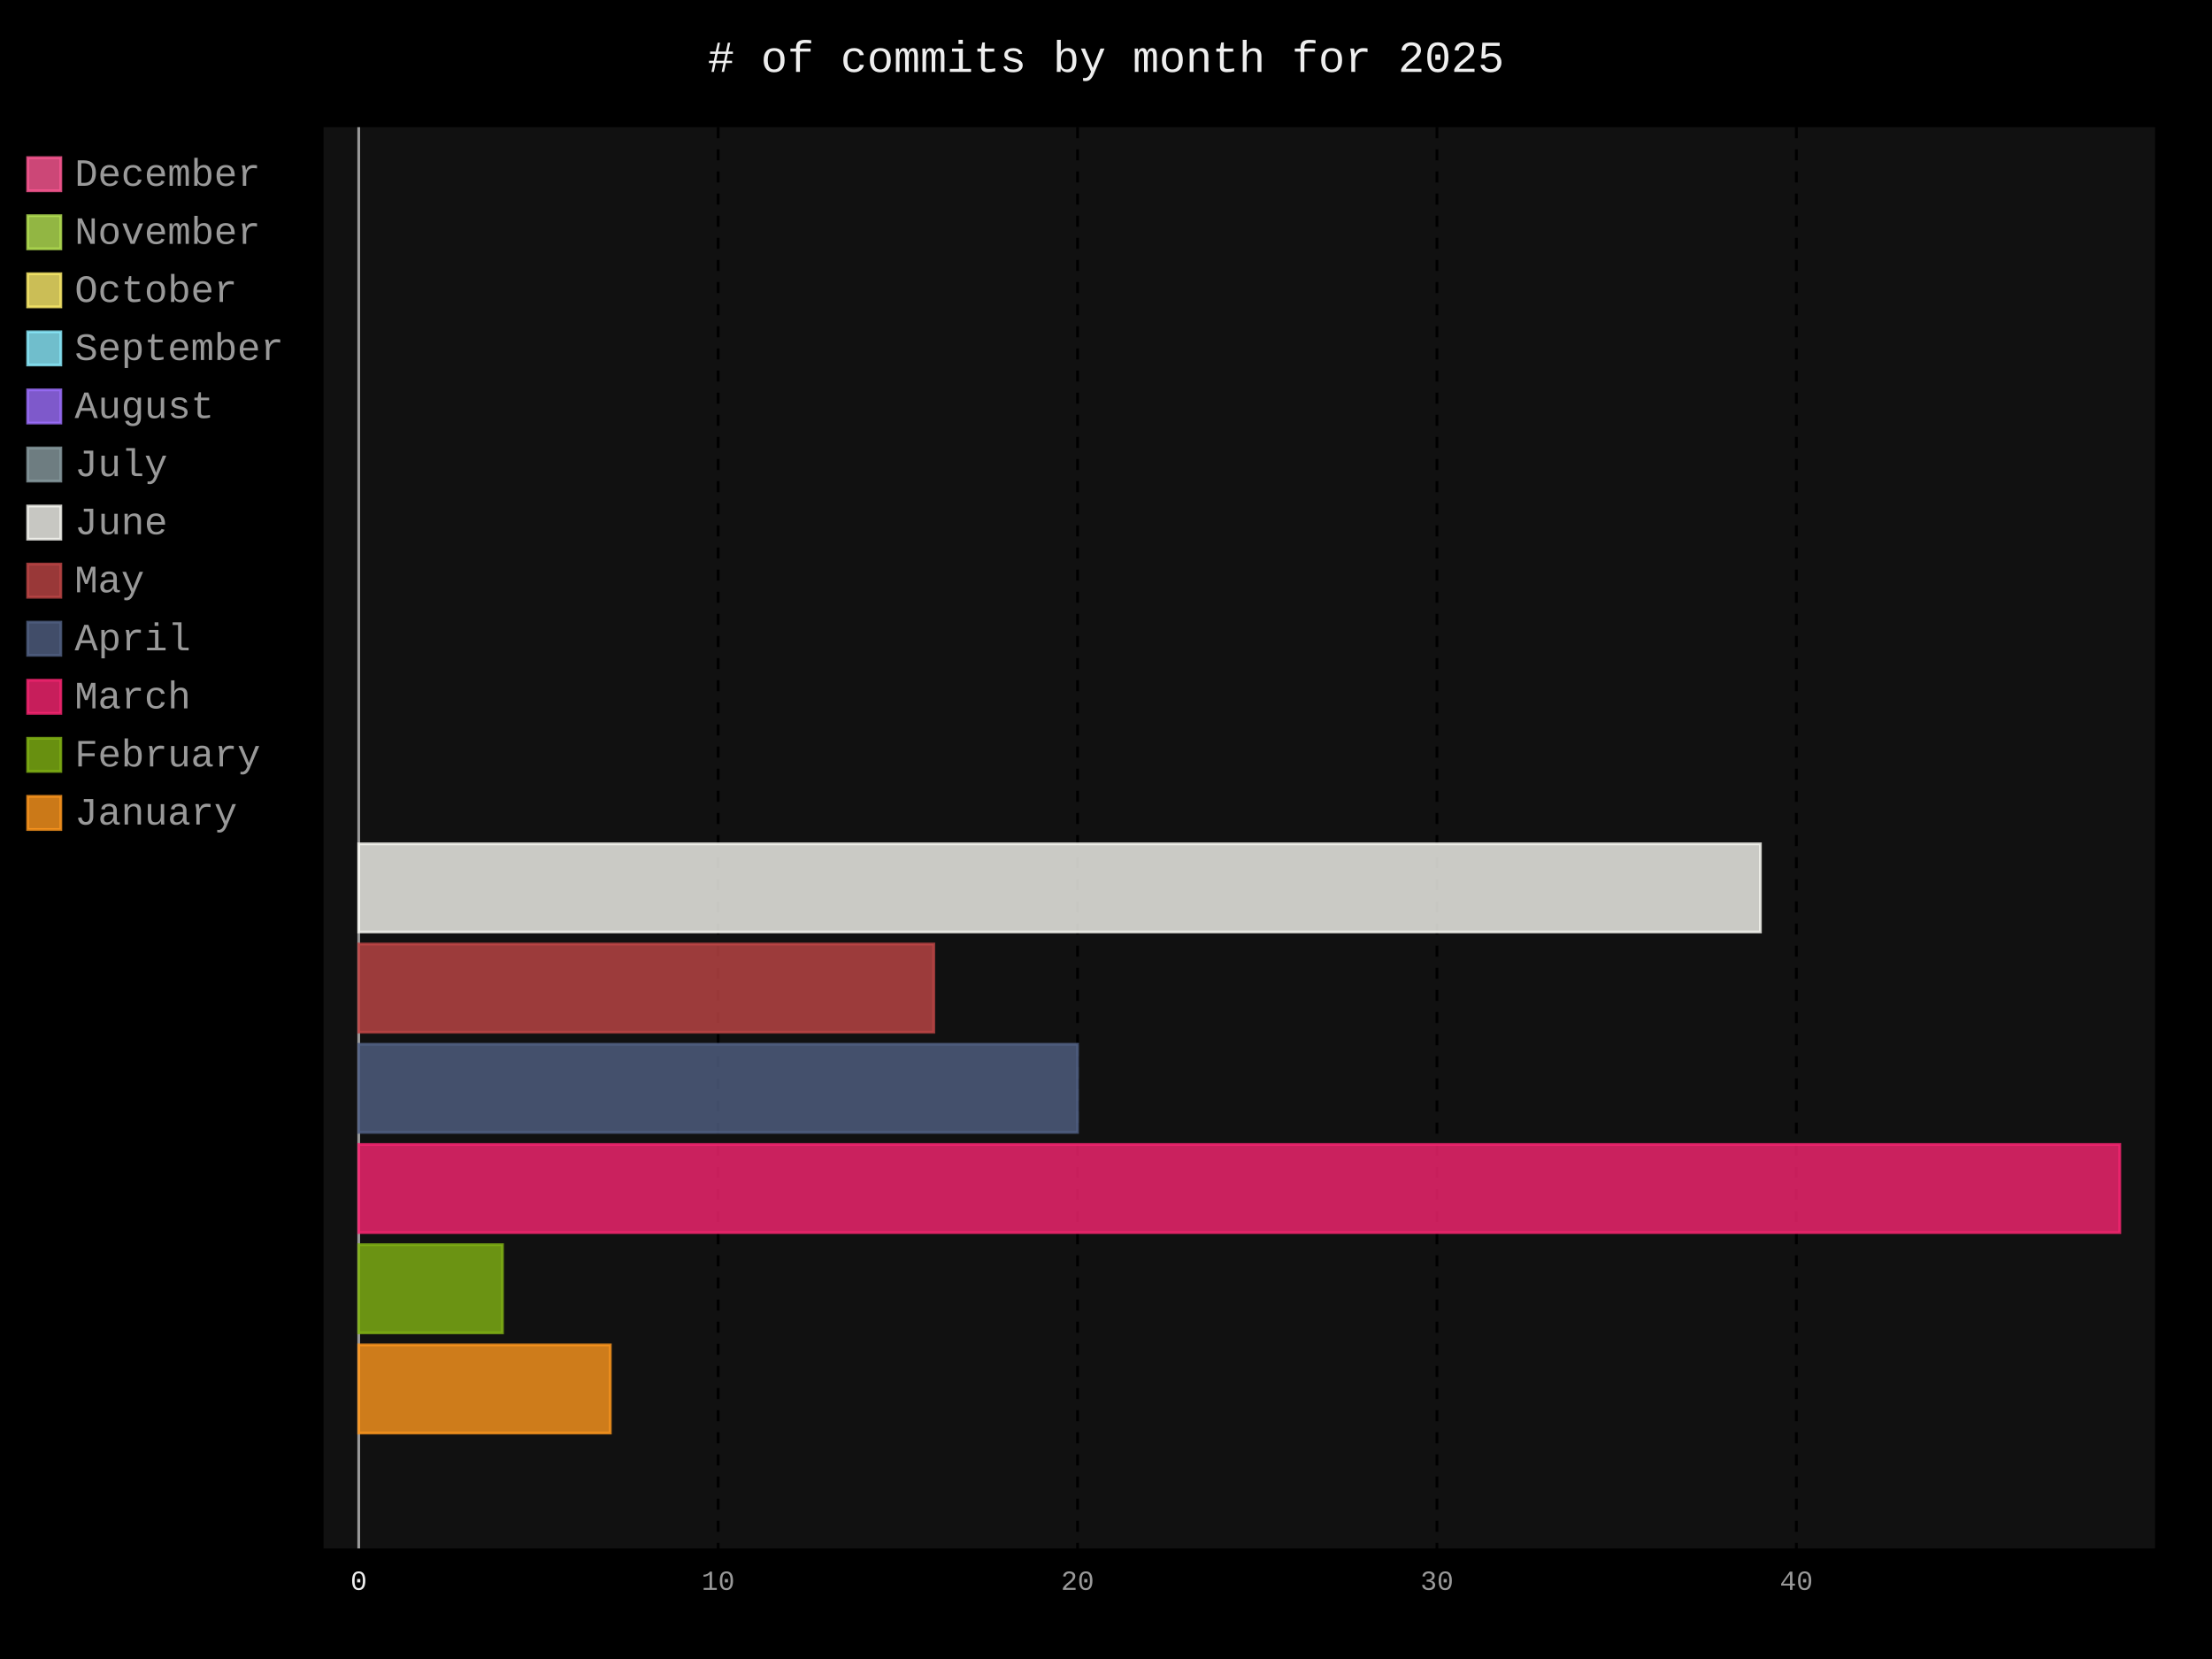
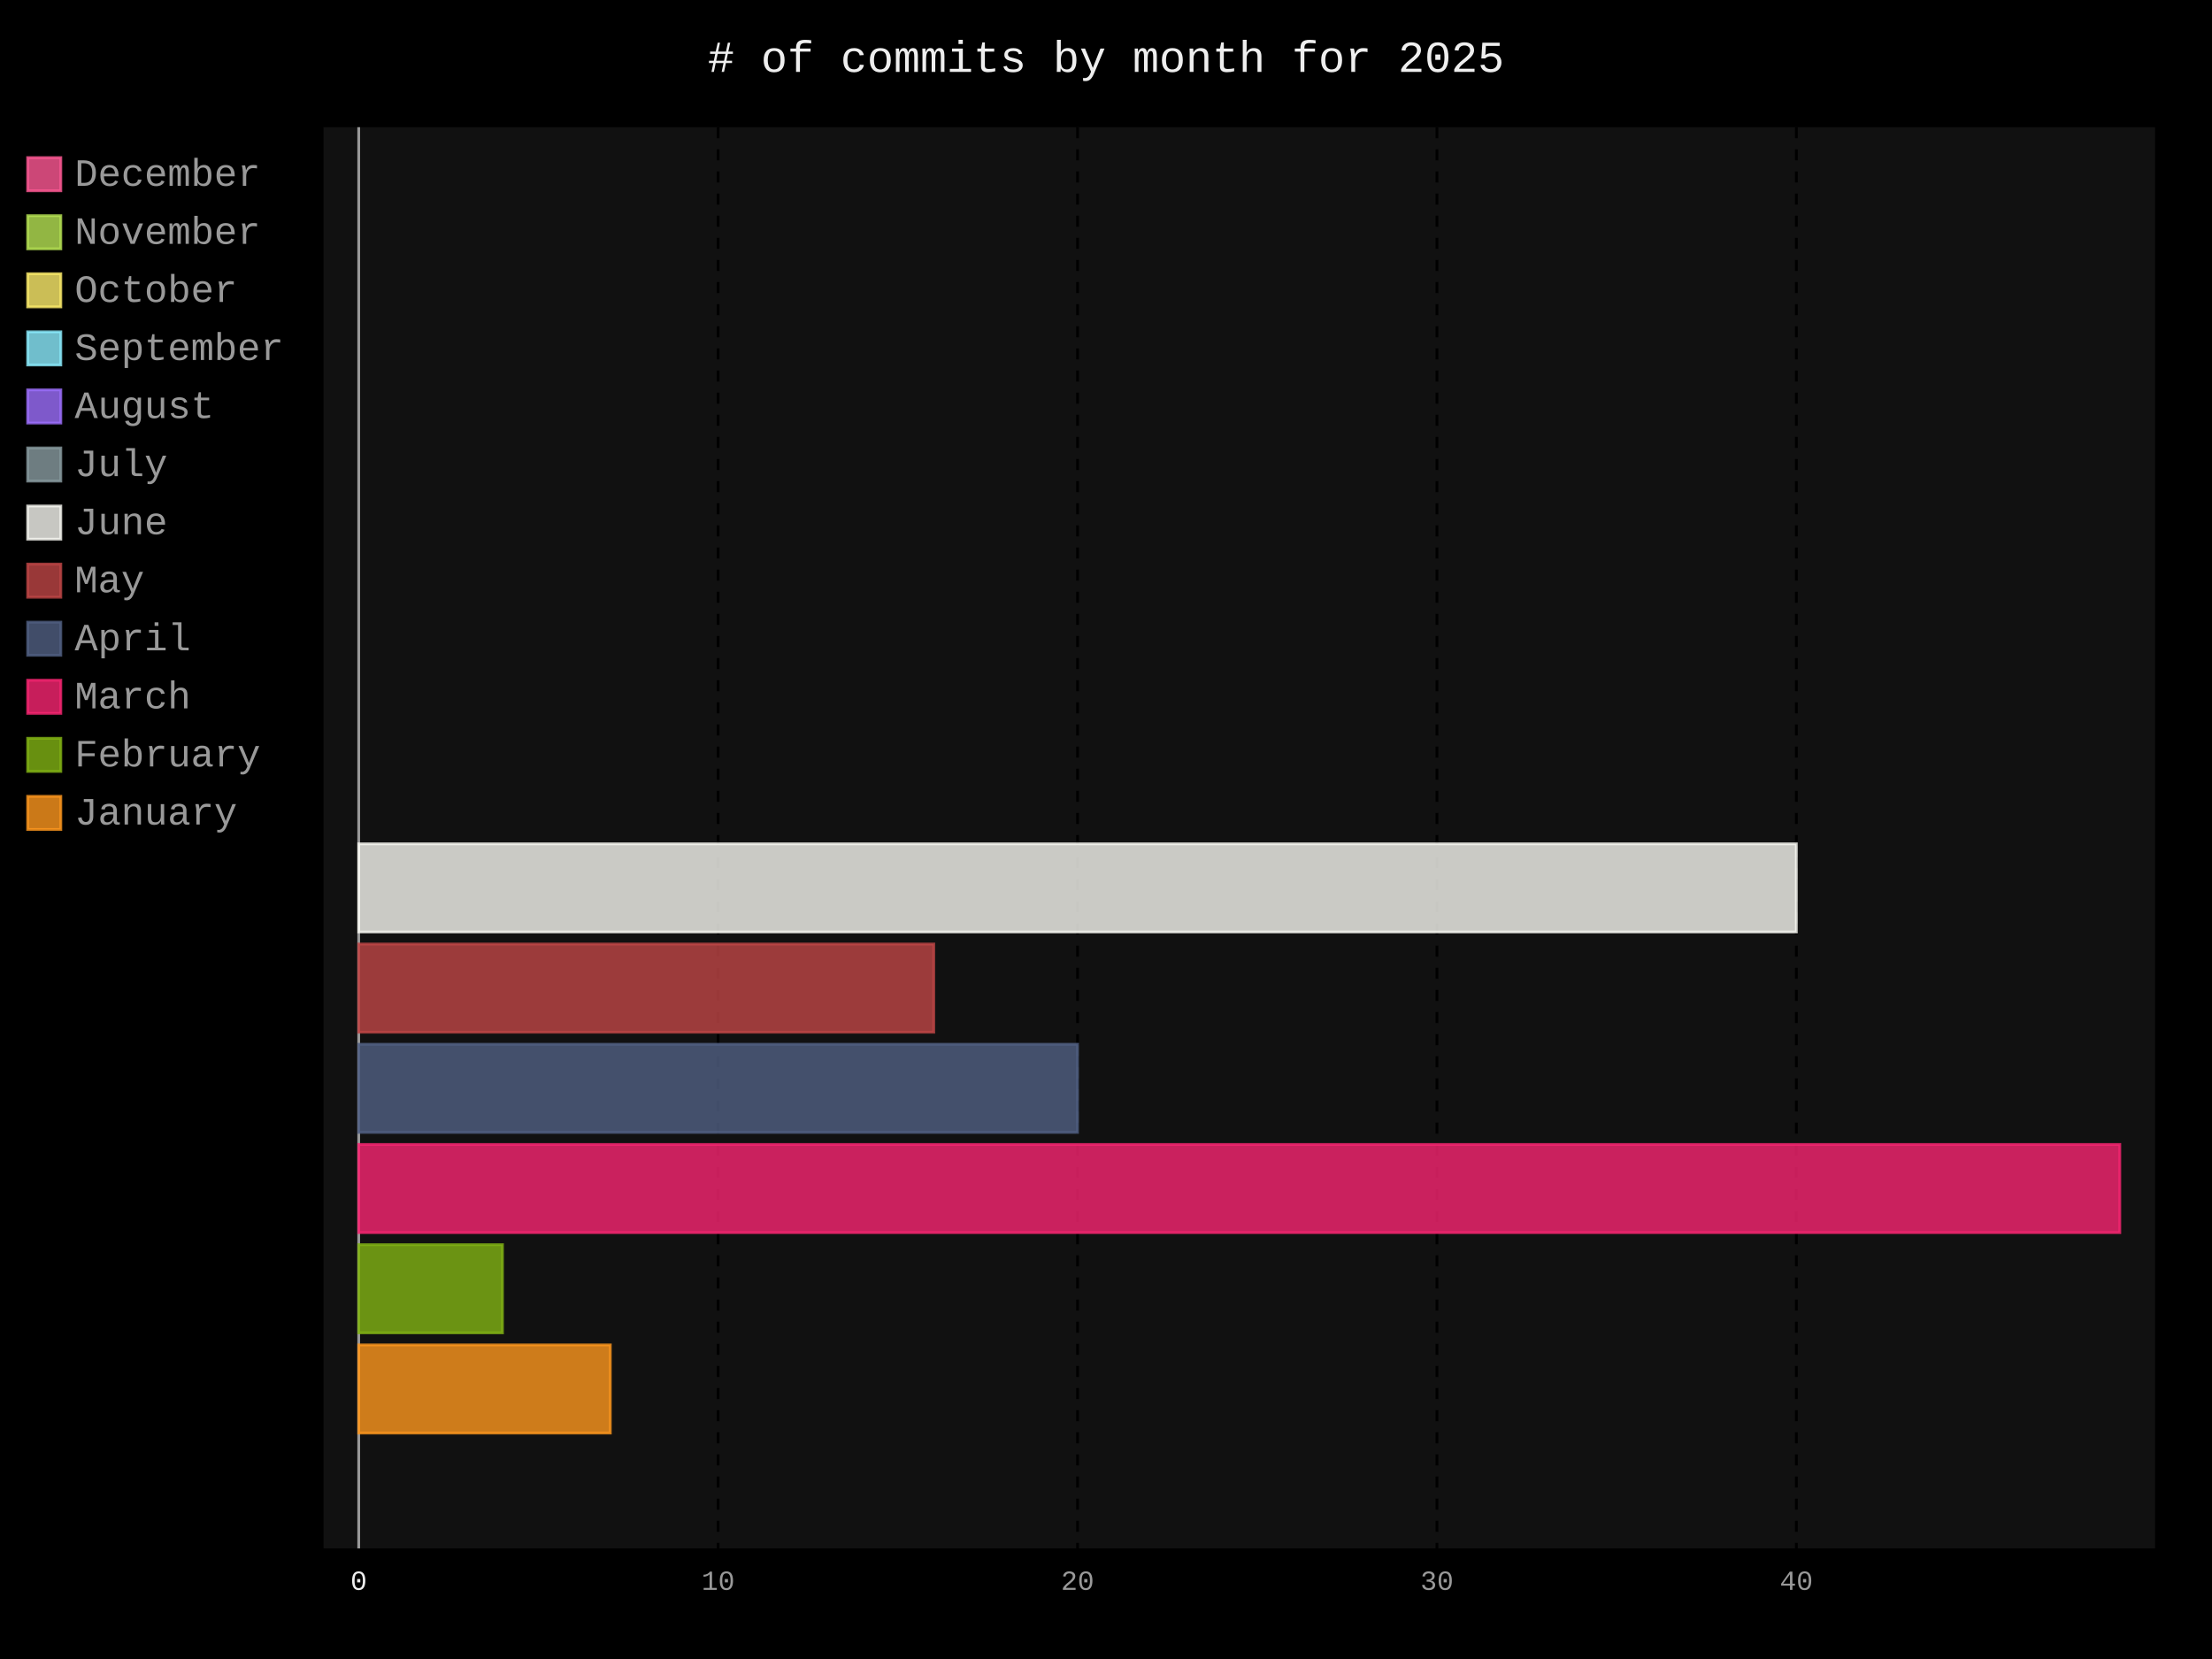
- <svg xmlns="http://www.w3.org/2000/svg" id="chart-25032769-3541-41f7-87a4-0efb078ed385" class="pygal-chart" viewBox="0 0 800 600">
+ <svg xmlns="http://www.w3.org/2000/svg" id="chart-4a756efa-0b45-465f-818a-45929bbe5b5c" class="pygal-chart" viewBox="0 0 800 600">
  <defs>
-     <style type="text/css">#chart-25032769-3541-41f7-87a4-0efb078ed385{-webkit-user-select:none;-webkit-font-smoothing:antialiased;font-family:Consolas,"Liberation Mono",Menlo,Courier,monospace}#chart-25032769-3541-41f7-87a4-0efb078ed385 .title{font-family:Consolas,"Liberation Mono",Menlo,Courier,monospace;font-size:16px}#chart-25032769-3541-41f7-87a4-0efb078ed385 .legends .legend text{font-family:Consolas,"Liberation Mono",Menlo,Courier,monospace;font-size:14px}#chart-25032769-3541-41f7-87a4-0efb078ed385 .axis text{font-family:Consolas,"Liberation Mono",Menlo,Courier,monospace;font-size:10px}#chart-25032769-3541-41f7-87a4-0efb078ed385 .axis text.major{font-family:Consolas,"Liberation Mono",Menlo,Courier,monospace;font-size:10px}#chart-25032769-3541-41f7-87a4-0efb078ed385 .text-overlay text.value{font-family:Consolas,"Liberation Mono",Menlo,Courier,monospace;font-size:16px}#chart-25032769-3541-41f7-87a4-0efb078ed385 .text-overlay text.label{font-family:Consolas,"Liberation Mono",Menlo,Courier,monospace;font-size:10px}#chart-25032769-3541-41f7-87a4-0efb078ed385 .tooltip{font-family:Consolas,"Liberation Mono",Menlo,Courier,monospace;font-size:14px}#chart-25032769-3541-41f7-87a4-0efb078ed385 text.no_data{font-family:Consolas,"Liberation Mono",Menlo,Courier,monospace;font-size:64px}
- #chart-25032769-3541-41f7-87a4-0efb078ed385{background-color:black}#chart-25032769-3541-41f7-87a4-0efb078ed385 path,#chart-25032769-3541-41f7-87a4-0efb078ed385 line,#chart-25032769-3541-41f7-87a4-0efb078ed385 rect,#chart-25032769-3541-41f7-87a4-0efb078ed385 circle{-webkit-transition:250ms;-moz-transition:250ms;transition:250ms}#chart-25032769-3541-41f7-87a4-0efb078ed385 .graph &gt; .background{fill:black}#chart-25032769-3541-41f7-87a4-0efb078ed385 .plot &gt; .background{fill:#111}#chart-25032769-3541-41f7-87a4-0efb078ed385 .graph{fill:#999}#chart-25032769-3541-41f7-87a4-0efb078ed385 text.no_data{fill:#eee}#chart-25032769-3541-41f7-87a4-0efb078ed385 .title{fill:#eee}#chart-25032769-3541-41f7-87a4-0efb078ed385 .legends .legend text{fill:#999}#chart-25032769-3541-41f7-87a4-0efb078ed385 .legends .legend:hover text{fill:#eee}#chart-25032769-3541-41f7-87a4-0efb078ed385 .axis .line{stroke:#eee}#chart-25032769-3541-41f7-87a4-0efb078ed385 .axis .guide.line{stroke:#555}#chart-25032769-3541-41f7-87a4-0efb078ed385 .axis .major.line{stroke:#999}#chart-25032769-3541-41f7-87a4-0efb078ed385 .axis text.major{fill:#eee}#chart-25032769-3541-41f7-87a4-0efb078ed385 .axis.y .guides:hover .guide.line,#chart-25032769-3541-41f7-87a4-0efb078ed385 .line-graph .axis.x .guides:hover .guide.line,#chart-25032769-3541-41f7-87a4-0efb078ed385 .stackedline-graph .axis.x .guides:hover .guide.line,#chart-25032769-3541-41f7-87a4-0efb078ed385 .xy-graph .axis.x .guides:hover .guide.line{stroke:#eee}#chart-25032769-3541-41f7-87a4-0efb078ed385 .axis .guides:hover text{fill:#eee}#chart-25032769-3541-41f7-87a4-0efb078ed385 .reactive{fill-opacity:.8;stroke-opacity:.8;stroke-width:1}#chart-25032769-3541-41f7-87a4-0efb078ed385 .ci{stroke:#999}#chart-25032769-3541-41f7-87a4-0efb078ed385 .reactive.active,#chart-25032769-3541-41f7-87a4-0efb078ed385 .active .reactive{fill-opacity:.4;stroke-opacity:.9;stroke-width:4}#chart-25032769-3541-41f7-87a4-0efb078ed385 .ci .reactive.active{stroke-width:1.5}#chart-25032769-3541-41f7-87a4-0efb078ed385 .series text{fill:#eee}#chart-25032769-3541-41f7-87a4-0efb078ed385 .tooltip rect{fill:#111;stroke:#eee;-webkit-transition:opacity 250ms;-moz-transition:opacity 250ms;transition:opacity 250ms}#chart-25032769-3541-41f7-87a4-0efb078ed385 .tooltip .label{fill:#999}#chart-25032769-3541-41f7-87a4-0efb078ed385 .tooltip .label{fill:#999}#chart-25032769-3541-41f7-87a4-0efb078ed385 .tooltip .legend{font-size:.8em;fill:#555}#chart-25032769-3541-41f7-87a4-0efb078ed385 .tooltip .x_label{font-size:.6em;fill:#eee}#chart-25032769-3541-41f7-87a4-0efb078ed385 .tooltip .xlink{font-size:.5em;text-decoration:underline}#chart-25032769-3541-41f7-87a4-0efb078ed385 .tooltip .value{font-size:1.5em}#chart-25032769-3541-41f7-87a4-0efb078ed385 .bound{font-size:.5em}#chart-25032769-3541-41f7-87a4-0efb078ed385 .max-value{font-size:.75em;fill:#555}#chart-25032769-3541-41f7-87a4-0efb078ed385 .map-element{fill:#111;stroke:#555 !important}#chart-25032769-3541-41f7-87a4-0efb078ed385 .map-element .reactive{fill-opacity:inherit;stroke-opacity:inherit}#chart-25032769-3541-41f7-87a4-0efb078ed385 .color-0,#chart-25032769-3541-41f7-87a4-0efb078ed385 .color-0 a:visited{stroke:#ff5995;fill:#ff5995}#chart-25032769-3541-41f7-87a4-0efb078ed385 .color-1,#chart-25032769-3541-41f7-87a4-0efb078ed385 .color-1 a:visited{stroke:#b6e354;fill:#b6e354}#chart-25032769-3541-41f7-87a4-0efb078ed385 .color-2,#chart-25032769-3541-41f7-87a4-0efb078ed385 .color-2 a:visited{stroke:#feed6c;fill:#feed6c}#chart-25032769-3541-41f7-87a4-0efb078ed385 .color-3,#chart-25032769-3541-41f7-87a4-0efb078ed385 .color-3 a:visited{stroke:#8cedff;fill:#8cedff}#chart-25032769-3541-41f7-87a4-0efb078ed385 .color-4,#chart-25032769-3541-41f7-87a4-0efb078ed385 .color-4 a:visited{stroke:#9e6ffe;fill:#9e6ffe}#chart-25032769-3541-41f7-87a4-0efb078ed385 .color-5,#chart-25032769-3541-41f7-87a4-0efb078ed385 .color-5 a:visited{stroke:#899ca1;fill:#899ca1}#chart-25032769-3541-41f7-87a4-0efb078ed385 .color-6,#chart-25032769-3541-41f7-87a4-0efb078ed385 .color-6 a:visited{stroke:#f8f8f2;fill:#f8f8f2}#chart-25032769-3541-41f7-87a4-0efb078ed385 .color-7,#chart-25032769-3541-41f7-87a4-0efb078ed385 .color-7 a:visited{stroke:#bf4646;fill:#bf4646}#chart-25032769-3541-41f7-87a4-0efb078ed385 .color-8,#chart-25032769-3541-41f7-87a4-0efb078ed385 .color-8 a:visited{stroke:#516083;fill:#516083}#chart-25032769-3541-41f7-87a4-0efb078ed385 .color-9,#chart-25032769-3541-41f7-87a4-0efb078ed385 .color-9 a:visited{stroke:#f92672;fill:#f92672}#chart-25032769-3541-41f7-87a4-0efb078ed385 .color-10,#chart-25032769-3541-41f7-87a4-0efb078ed385 .color-10 a:visited{stroke:#82b414;fill:#82b414}#chart-25032769-3541-41f7-87a4-0efb078ed385 .color-11,#chart-25032769-3541-41f7-87a4-0efb078ed385 .color-11 a:visited{stroke:#fd971f;fill:#fd971f}#chart-25032769-3541-41f7-87a4-0efb078ed385 .text-overlay .color-0 text{fill:black}#chart-25032769-3541-41f7-87a4-0efb078ed385 .text-overlay .color-1 text{fill:black}#chart-25032769-3541-41f7-87a4-0efb078ed385 .text-overlay .color-2 text{fill:black}#chart-25032769-3541-41f7-87a4-0efb078ed385 .text-overlay .color-3 text{fill:black}#chart-25032769-3541-41f7-87a4-0efb078ed385 .text-overlay .color-4 text{fill:black}#chart-25032769-3541-41f7-87a4-0efb078ed385 .text-overlay .color-5 text{fill:black}#chart-25032769-3541-41f7-87a4-0efb078ed385 .text-overlay .color-6 text{fill:black}#chart-25032769-3541-41f7-87a4-0efb078ed385 .text-overlay .color-7 text{fill:black}#chart-25032769-3541-41f7-87a4-0efb078ed385 .text-overlay .color-8 text{fill:black}#chart-25032769-3541-41f7-87a4-0efb078ed385 .text-overlay .color-9 text{fill:black}#chart-25032769-3541-41f7-87a4-0efb078ed385 .text-overlay .color-10 text{fill:black}#chart-25032769-3541-41f7-87a4-0efb078ed385 .text-overlay .color-11 text{fill:black}
- #chart-25032769-3541-41f7-87a4-0efb078ed385 text.no_data{text-anchor:middle}#chart-25032769-3541-41f7-87a4-0efb078ed385 .guide.line{fill:none}#chart-25032769-3541-41f7-87a4-0efb078ed385 .centered{text-anchor:middle}#chart-25032769-3541-41f7-87a4-0efb078ed385 .title{text-anchor:middle}#chart-25032769-3541-41f7-87a4-0efb078ed385 .legends .legend text{fill-opacity:1}#chart-25032769-3541-41f7-87a4-0efb078ed385 .axis.x text{text-anchor:middle}#chart-25032769-3541-41f7-87a4-0efb078ed385 .axis.x:not(.web) text[transform]{text-anchor:start}#chart-25032769-3541-41f7-87a4-0efb078ed385 .axis.x:not(.web) text[transform].backwards{text-anchor:end}#chart-25032769-3541-41f7-87a4-0efb078ed385 .axis.y text{text-anchor:end}#chart-25032769-3541-41f7-87a4-0efb078ed385 .axis.y text[transform].backwards{text-anchor:start}#chart-25032769-3541-41f7-87a4-0efb078ed385 .axis.y2 text{text-anchor:start}#chart-25032769-3541-41f7-87a4-0efb078ed385 .axis.y2 text[transform].backwards{text-anchor:end}#chart-25032769-3541-41f7-87a4-0efb078ed385 .axis .guide.line{stroke-dasharray:4,4;stroke:black}#chart-25032769-3541-41f7-87a4-0efb078ed385 .axis .major.guide.line{stroke-dasharray:6,6;stroke:black}#chart-25032769-3541-41f7-87a4-0efb078ed385 .horizontal .axis.y .guide.line,#chart-25032769-3541-41f7-87a4-0efb078ed385 .horizontal .axis.y2 .guide.line,#chart-25032769-3541-41f7-87a4-0efb078ed385 .vertical .axis.x .guide.line{opacity:0}#chart-25032769-3541-41f7-87a4-0efb078ed385 .horizontal .axis.always_show .guide.line,#chart-25032769-3541-41f7-87a4-0efb078ed385 .vertical .axis.always_show .guide.line{opacity:1 !important}#chart-25032769-3541-41f7-87a4-0efb078ed385 .axis.y .guides:hover .guide.line,#chart-25032769-3541-41f7-87a4-0efb078ed385 .axis.y2 .guides:hover .guide.line,#chart-25032769-3541-41f7-87a4-0efb078ed385 .axis.x .guides:hover .guide.line{opacity:1}#chart-25032769-3541-41f7-87a4-0efb078ed385 .axis .guides:hover text{opacity:1}#chart-25032769-3541-41f7-87a4-0efb078ed385 .nofill{fill:none}#chart-25032769-3541-41f7-87a4-0efb078ed385 .subtle-fill{fill-opacity:.2}#chart-25032769-3541-41f7-87a4-0efb078ed385 .dot{stroke-width:1px;fill-opacity:1;stroke-opacity:1}#chart-25032769-3541-41f7-87a4-0efb078ed385 .dot.active{stroke-width:5px}#chart-25032769-3541-41f7-87a4-0efb078ed385 .dot.negative{fill:transparent}#chart-25032769-3541-41f7-87a4-0efb078ed385 text,#chart-25032769-3541-41f7-87a4-0efb078ed385 tspan{stroke:none !important}#chart-25032769-3541-41f7-87a4-0efb078ed385 .series text.active{opacity:1}#chart-25032769-3541-41f7-87a4-0efb078ed385 .tooltip rect{fill-opacity:.95;stroke-width:.5}#chart-25032769-3541-41f7-87a4-0efb078ed385 .tooltip text{fill-opacity:1}#chart-25032769-3541-41f7-87a4-0efb078ed385 .showable{visibility:hidden}#chart-25032769-3541-41f7-87a4-0efb078ed385 .showable.shown{visibility:visible}#chart-25032769-3541-41f7-87a4-0efb078ed385 .gauge-background{fill:rgba(229,229,229,1);stroke:none}#chart-25032769-3541-41f7-87a4-0efb078ed385 .bg-lines{stroke:black;stroke-width:2px}</style>
+     <style type="text/css">#chart-4a756efa-0b45-465f-818a-45929bbe5b5c{-webkit-user-select:none;-webkit-font-smoothing:antialiased;font-family:Consolas,"Liberation Mono",Menlo,Courier,monospace}#chart-4a756efa-0b45-465f-818a-45929bbe5b5c .title{font-family:Consolas,"Liberation Mono",Menlo,Courier,monospace;font-size:16px}#chart-4a756efa-0b45-465f-818a-45929bbe5b5c .legends .legend text{font-family:Consolas,"Liberation Mono",Menlo,Courier,monospace;font-size:14px}#chart-4a756efa-0b45-465f-818a-45929bbe5b5c .axis text{font-family:Consolas,"Liberation Mono",Menlo,Courier,monospace;font-size:10px}#chart-4a756efa-0b45-465f-818a-45929bbe5b5c .axis text.major{font-family:Consolas,"Liberation Mono",Menlo,Courier,monospace;font-size:10px}#chart-4a756efa-0b45-465f-818a-45929bbe5b5c .text-overlay text.value{font-family:Consolas,"Liberation Mono",Menlo,Courier,monospace;font-size:16px}#chart-4a756efa-0b45-465f-818a-45929bbe5b5c .text-overlay text.label{font-family:Consolas,"Liberation Mono",Menlo,Courier,monospace;font-size:10px}#chart-4a756efa-0b45-465f-818a-45929bbe5b5c .tooltip{font-family:Consolas,"Liberation Mono",Menlo,Courier,monospace;font-size:14px}#chart-4a756efa-0b45-465f-818a-45929bbe5b5c text.no_data{font-family:Consolas,"Liberation Mono",Menlo,Courier,monospace;font-size:64px}
+ #chart-4a756efa-0b45-465f-818a-45929bbe5b5c{background-color:black}#chart-4a756efa-0b45-465f-818a-45929bbe5b5c path,#chart-4a756efa-0b45-465f-818a-45929bbe5b5c line,#chart-4a756efa-0b45-465f-818a-45929bbe5b5c rect,#chart-4a756efa-0b45-465f-818a-45929bbe5b5c circle{-webkit-transition:250ms;-moz-transition:250ms;transition:250ms}#chart-4a756efa-0b45-465f-818a-45929bbe5b5c .graph &gt; .background{fill:black}#chart-4a756efa-0b45-465f-818a-45929bbe5b5c .plot &gt; .background{fill:#111}#chart-4a756efa-0b45-465f-818a-45929bbe5b5c .graph{fill:#999}#chart-4a756efa-0b45-465f-818a-45929bbe5b5c text.no_data{fill:#eee}#chart-4a756efa-0b45-465f-818a-45929bbe5b5c .title{fill:#eee}#chart-4a756efa-0b45-465f-818a-45929bbe5b5c .legends .legend text{fill:#999}#chart-4a756efa-0b45-465f-818a-45929bbe5b5c .legends .legend:hover text{fill:#eee}#chart-4a756efa-0b45-465f-818a-45929bbe5b5c .axis .line{stroke:#eee}#chart-4a756efa-0b45-465f-818a-45929bbe5b5c .axis .guide.line{stroke:#555}#chart-4a756efa-0b45-465f-818a-45929bbe5b5c .axis .major.line{stroke:#999}#chart-4a756efa-0b45-465f-818a-45929bbe5b5c .axis text.major{fill:#eee}#chart-4a756efa-0b45-465f-818a-45929bbe5b5c .axis.y .guides:hover .guide.line,#chart-4a756efa-0b45-465f-818a-45929bbe5b5c .line-graph .axis.x .guides:hover .guide.line,#chart-4a756efa-0b45-465f-818a-45929bbe5b5c .stackedline-graph .axis.x .guides:hover .guide.line,#chart-4a756efa-0b45-465f-818a-45929bbe5b5c .xy-graph .axis.x .guides:hover .guide.line{stroke:#eee}#chart-4a756efa-0b45-465f-818a-45929bbe5b5c .axis .guides:hover text{fill:#eee}#chart-4a756efa-0b45-465f-818a-45929bbe5b5c .reactive{fill-opacity:.8;stroke-opacity:.8;stroke-width:1}#chart-4a756efa-0b45-465f-818a-45929bbe5b5c .ci{stroke:#999}#chart-4a756efa-0b45-465f-818a-45929bbe5b5c .reactive.active,#chart-4a756efa-0b45-465f-818a-45929bbe5b5c .active .reactive{fill-opacity:.4;stroke-opacity:.9;stroke-width:4}#chart-4a756efa-0b45-465f-818a-45929bbe5b5c .ci .reactive.active{stroke-width:1.5}#chart-4a756efa-0b45-465f-818a-45929bbe5b5c .series text{fill:#eee}#chart-4a756efa-0b45-465f-818a-45929bbe5b5c .tooltip rect{fill:#111;stroke:#eee;-webkit-transition:opacity 250ms;-moz-transition:opacity 250ms;transition:opacity 250ms}#chart-4a756efa-0b45-465f-818a-45929bbe5b5c .tooltip .label{fill:#999}#chart-4a756efa-0b45-465f-818a-45929bbe5b5c .tooltip .label{fill:#999}#chart-4a756efa-0b45-465f-818a-45929bbe5b5c .tooltip .legend{font-size:.8em;fill:#555}#chart-4a756efa-0b45-465f-818a-45929bbe5b5c .tooltip .x_label{font-size:.6em;fill:#eee}#chart-4a756efa-0b45-465f-818a-45929bbe5b5c .tooltip .xlink{font-size:.5em;text-decoration:underline}#chart-4a756efa-0b45-465f-818a-45929bbe5b5c .tooltip .value{font-size:1.5em}#chart-4a756efa-0b45-465f-818a-45929bbe5b5c .bound{font-size:.5em}#chart-4a756efa-0b45-465f-818a-45929bbe5b5c .max-value{font-size:.75em;fill:#555}#chart-4a756efa-0b45-465f-818a-45929bbe5b5c .map-element{fill:#111;stroke:#555 !important}#chart-4a756efa-0b45-465f-818a-45929bbe5b5c .map-element .reactive{fill-opacity:inherit;stroke-opacity:inherit}#chart-4a756efa-0b45-465f-818a-45929bbe5b5c .color-0,#chart-4a756efa-0b45-465f-818a-45929bbe5b5c .color-0 a:visited{stroke:#ff5995;fill:#ff5995}#chart-4a756efa-0b45-465f-818a-45929bbe5b5c .color-1,#chart-4a756efa-0b45-465f-818a-45929bbe5b5c .color-1 a:visited{stroke:#b6e354;fill:#b6e354}#chart-4a756efa-0b45-465f-818a-45929bbe5b5c .color-2,#chart-4a756efa-0b45-465f-818a-45929bbe5b5c .color-2 a:visited{stroke:#feed6c;fill:#feed6c}#chart-4a756efa-0b45-465f-818a-45929bbe5b5c .color-3,#chart-4a756efa-0b45-465f-818a-45929bbe5b5c .color-3 a:visited{stroke:#8cedff;fill:#8cedff}#chart-4a756efa-0b45-465f-818a-45929bbe5b5c .color-4,#chart-4a756efa-0b45-465f-818a-45929bbe5b5c .color-4 a:visited{stroke:#9e6ffe;fill:#9e6ffe}#chart-4a756efa-0b45-465f-818a-45929bbe5b5c .color-5,#chart-4a756efa-0b45-465f-818a-45929bbe5b5c .color-5 a:visited{stroke:#899ca1;fill:#899ca1}#chart-4a756efa-0b45-465f-818a-45929bbe5b5c .color-6,#chart-4a756efa-0b45-465f-818a-45929bbe5b5c .color-6 a:visited{stroke:#f8f8f2;fill:#f8f8f2}#chart-4a756efa-0b45-465f-818a-45929bbe5b5c .color-7,#chart-4a756efa-0b45-465f-818a-45929bbe5b5c .color-7 a:visited{stroke:#bf4646;fill:#bf4646}#chart-4a756efa-0b45-465f-818a-45929bbe5b5c .color-8,#chart-4a756efa-0b45-465f-818a-45929bbe5b5c .color-8 a:visited{stroke:#516083;fill:#516083}#chart-4a756efa-0b45-465f-818a-45929bbe5b5c .color-9,#chart-4a756efa-0b45-465f-818a-45929bbe5b5c .color-9 a:visited{stroke:#f92672;fill:#f92672}#chart-4a756efa-0b45-465f-818a-45929bbe5b5c .color-10,#chart-4a756efa-0b45-465f-818a-45929bbe5b5c .color-10 a:visited{stroke:#82b414;fill:#82b414}#chart-4a756efa-0b45-465f-818a-45929bbe5b5c .color-11,#chart-4a756efa-0b45-465f-818a-45929bbe5b5c .color-11 a:visited{stroke:#fd971f;fill:#fd971f}#chart-4a756efa-0b45-465f-818a-45929bbe5b5c .text-overlay .color-0 text{fill:black}#chart-4a756efa-0b45-465f-818a-45929bbe5b5c .text-overlay .color-1 text{fill:black}#chart-4a756efa-0b45-465f-818a-45929bbe5b5c .text-overlay .color-2 text{fill:black}#chart-4a756efa-0b45-465f-818a-45929bbe5b5c .text-overlay .color-3 text{fill:black}#chart-4a756efa-0b45-465f-818a-45929bbe5b5c .text-overlay .color-4 text{fill:black}#chart-4a756efa-0b45-465f-818a-45929bbe5b5c .text-overlay .color-5 text{fill:black}#chart-4a756efa-0b45-465f-818a-45929bbe5b5c .text-overlay .color-6 text{fill:black}#chart-4a756efa-0b45-465f-818a-45929bbe5b5c .text-overlay .color-7 text{fill:black}#chart-4a756efa-0b45-465f-818a-45929bbe5b5c .text-overlay .color-8 text{fill:black}#chart-4a756efa-0b45-465f-818a-45929bbe5b5c .text-overlay .color-9 text{fill:black}#chart-4a756efa-0b45-465f-818a-45929bbe5b5c .text-overlay .color-10 text{fill:black}#chart-4a756efa-0b45-465f-818a-45929bbe5b5c .text-overlay .color-11 text{fill:black}
+ #chart-4a756efa-0b45-465f-818a-45929bbe5b5c text.no_data{text-anchor:middle}#chart-4a756efa-0b45-465f-818a-45929bbe5b5c .guide.line{fill:none}#chart-4a756efa-0b45-465f-818a-45929bbe5b5c .centered{text-anchor:middle}#chart-4a756efa-0b45-465f-818a-45929bbe5b5c .title{text-anchor:middle}#chart-4a756efa-0b45-465f-818a-45929bbe5b5c .legends .legend text{fill-opacity:1}#chart-4a756efa-0b45-465f-818a-45929bbe5b5c .axis.x text{text-anchor:middle}#chart-4a756efa-0b45-465f-818a-45929bbe5b5c .axis.x:not(.web) text[transform]{text-anchor:start}#chart-4a756efa-0b45-465f-818a-45929bbe5b5c .axis.x:not(.web) text[transform].backwards{text-anchor:end}#chart-4a756efa-0b45-465f-818a-45929bbe5b5c .axis.y text{text-anchor:end}#chart-4a756efa-0b45-465f-818a-45929bbe5b5c .axis.y text[transform].backwards{text-anchor:start}#chart-4a756efa-0b45-465f-818a-45929bbe5b5c .axis.y2 text{text-anchor:start}#chart-4a756efa-0b45-465f-818a-45929bbe5b5c .axis.y2 text[transform].backwards{text-anchor:end}#chart-4a756efa-0b45-465f-818a-45929bbe5b5c .axis .guide.line{stroke-dasharray:4,4;stroke:black}#chart-4a756efa-0b45-465f-818a-45929bbe5b5c .axis .major.guide.line{stroke-dasharray:6,6;stroke:black}#chart-4a756efa-0b45-465f-818a-45929bbe5b5c .horizontal .axis.y .guide.line,#chart-4a756efa-0b45-465f-818a-45929bbe5b5c .horizontal .axis.y2 .guide.line,#chart-4a756efa-0b45-465f-818a-45929bbe5b5c .vertical .axis.x .guide.line{opacity:0}#chart-4a756efa-0b45-465f-818a-45929bbe5b5c .horizontal .axis.always_show .guide.line,#chart-4a756efa-0b45-465f-818a-45929bbe5b5c .vertical .axis.always_show .guide.line{opacity:1 !important}#chart-4a756efa-0b45-465f-818a-45929bbe5b5c .axis.y .guides:hover .guide.line,#chart-4a756efa-0b45-465f-818a-45929bbe5b5c .axis.y2 .guides:hover .guide.line,#chart-4a756efa-0b45-465f-818a-45929bbe5b5c .axis.x .guides:hover .guide.line{opacity:1}#chart-4a756efa-0b45-465f-818a-45929bbe5b5c .axis .guides:hover text{opacity:1}#chart-4a756efa-0b45-465f-818a-45929bbe5b5c .nofill{fill:none}#chart-4a756efa-0b45-465f-818a-45929bbe5b5c .subtle-fill{fill-opacity:.2}#chart-4a756efa-0b45-465f-818a-45929bbe5b5c .dot{stroke-width:1px;fill-opacity:1;stroke-opacity:1}#chart-4a756efa-0b45-465f-818a-45929bbe5b5c .dot.active{stroke-width:5px}#chart-4a756efa-0b45-465f-818a-45929bbe5b5c .dot.negative{fill:transparent}#chart-4a756efa-0b45-465f-818a-45929bbe5b5c text,#chart-4a756efa-0b45-465f-818a-45929bbe5b5c tspan{stroke:none !important}#chart-4a756efa-0b45-465f-818a-45929bbe5b5c .series text.active{opacity:1}#chart-4a756efa-0b45-465f-818a-45929bbe5b5c .tooltip rect{fill-opacity:.95;stroke-width:.5}#chart-4a756efa-0b45-465f-818a-45929bbe5b5c .tooltip text{fill-opacity:1}#chart-4a756efa-0b45-465f-818a-45929bbe5b5c .showable{visibility:hidden}#chart-4a756efa-0b45-465f-818a-45929bbe5b5c .showable.shown{visibility:visible}#chart-4a756efa-0b45-465f-818a-45929bbe5b5c .gauge-background{fill:rgba(229,229,229,1);stroke:none}#chart-4a756efa-0b45-465f-818a-45929bbe5b5c .bg-lines{stroke:black;stroke-width:2px}</style>
  </defs>
  <g class="graph horizontalbar-graph horizontal">
    <rect x="0" y="0" width="800" height="600" class="background" />
    <g transform="translate(117, 46)" class="plot">
      <rect x="0" y="0" width="662.4" height="514" class="background" />
      <g class="axis x always_show">
        <g class="guides">
          <path d="M12.738 0 v514" class="axis major line" />
          <text x="12.738" y="529.0" class="major">0</text>
        </g>
        <g class="guides">
          <path d="M142.723 0 v514" class="guide line" />
          <text x="142.723" y="529.0" class="">10</text>
        </g>
        <g class="guides">
          <path d="M272.707 0 v514" class="guide line" />
          <text x="272.707" y="529.0" class="">20</text>
        </g>
        <g class="guides">
          <path d="M402.691 0 v514" class="guide line" />
          <text x="402.691" y="529.0" class="">30</text>
        </g>
        <g class="guides">
          <path d="M532.676 0 v514" class="guide line" />
          <text x="532.676" y="529.0" class="">40</text>
        </g>
      </g>
      <g class="series serie-11 color-11">
        <g class="bars">
          <g class="bar">
            <rect x="12.738" y="440.393" rx="0" ry="0" width="90.989" height="31.894" class="rect reactive tooltip-trigger" />
          </g>
        </g>
      </g>
      <g class="series serie-10 color-10">
        <g class="bars">
          <g class="bar">
            <rect x="12.738" y="404.149" rx="0" ry="0" width="51.994" height="31.894" class="rect reactive tooltip-trigger" />
          </g>
        </g>
      </g>
      <g class="series serie-9 color-9">
        <g class="bars">
          <g class="bar">
            <rect x="12.738" y="367.905" rx="0" ry="0" width="636.923" height="31.894" class="rect reactive tooltip-trigger" />
          </g>
        </g>
      </g>
      <g class="series serie-8 color-8">
        <g class="bars">
          <g class="bar">
            <rect x="12.738" y="331.662" rx="0" ry="0" width="259.969" height="31.894" class="rect reactive tooltip-trigger" />
          </g>
        </g>
      </g>
      <g class="series serie-7 color-7">
        <g class="bars">
          <g class="bar">
            <rect x="12.738" y="295.418" rx="0" ry="0" width="207.975" height="31.894" class="rect reactive tooltip-trigger" />
          </g>
        </g>
      </g>
      <g class="series serie-6 color-6">
        <g class="bars">
          <g class="bar">
-             <rect x="12.738" y="259.175" rx="0" ry="0" width="506.939" height="31.894" class="rect reactive tooltip-trigger" />
+             <rect x="12.738" y="259.175" rx="0" ry="0" width="519.937" height="31.894" class="rect reactive tooltip-trigger" />
          </g>
        </g>
      </g>
      <g class="series serie-5 color-5">
        <g class="bars">
          <g class="bar">
            <rect x="12.738" y="222.931" rx="0" ry="0" height="31.894" class="rect reactive tooltip-trigger" />
          </g>
        </g>
      </g>
      <g class="series serie-4 color-4">
        <g class="bars">
          <g class="bar">
            <rect x="12.738" y="186.687" rx="0" ry="0" height="31.894" class="rect reactive tooltip-trigger" />
          </g>
        </g>
      </g>
      <g class="series serie-3 color-3">
        <g class="bars">
          <g class="bar">
            <rect x="12.738" y="150.444" rx="0" ry="0" height="31.894" class="rect reactive tooltip-trigger" />
          </g>
        </g>
      </g>
      <g class="series serie-2 color-2">
        <g class="bars">
          <g class="bar">
            <rect x="12.738" y="114.2" rx="0" ry="0" height="31.894" class="rect reactive tooltip-trigger" />
          </g>
        </g>
      </g>
      <g class="series serie-1 color-1">
        <g class="bars">
          <g class="bar">
            <rect x="12.738" y="77.957" rx="0" ry="0" height="31.894" class="rect reactive tooltip-trigger" />
          </g>
        </g>
      </g>
      <g class="series serie-0 color-0">
        <g class="bars">
          <g class="bar">
            <rect x="12.738" y="41.713" rx="0" ry="0" height="31.894" class="rect reactive tooltip-trigger" />
          </g>
        </g>
      </g>
    </g>
    <g class="titles">
      <text x="400.0" y="26" class="title plot_title"># of commits by month for 2025</text>
    </g>
    <g transform="translate(117, 46)" class="plot overlay">
      <g class="series serie-11 color-11" />
      <g class="series serie-10 color-10" />
      <g class="series serie-9 color-9" />
      <g class="series serie-8 color-8" />
      <g class="series serie-7 color-7" />
      <g class="series serie-6 color-6" />
      <g class="series serie-5 color-5" />
      <g class="series serie-4 color-4" />
      <g class="series serie-3 color-3" />
      <g class="series serie-2 color-2" />
      <g class="series serie-1 color-1" />
      <g class="series serie-0 color-0" />
    </g>
    <g transform="translate(117, 46)" class="plot text-overlay">
      <g class="series serie-11 color-11" />
      <g class="series serie-10 color-10" />
      <g class="series serie-9 color-9" />
      <g class="series serie-8 color-8" />
      <g class="series serie-7 color-7" />
      <g class="series serie-6 color-6" />
      <g class="series serie-5 color-5" />
      <g class="series serie-4 color-4" />
      <g class="series serie-3 color-3" />
      <g class="series serie-2 color-2" />
      <g class="series serie-1 color-1" />
      <g class="series serie-0 color-0" />
    </g>
    <g transform="translate(117, 46)" class="plot tooltip-overlay">
      <g transform="translate(0 0)" style="opacity: 0" class="tooltip">
        <rect rx="0" ry="0" width="0" height="0" class="tooltip-box" />
        <g class="text" />
      </g>
    </g>
    <g transform="translate(10, 56)" class="legends">
      <g id="activate-serie-0" class="legend reactive activate-serie">
        <rect x="0.0" y="1.0" width="12" height="12" class="color-0 reactive" />
        <text x="17.0" y="11.2">December</text>
      </g>
      <g id="activate-serie-1" class="legend reactive activate-serie">
        <rect x="0.0" y="22.0" width="12" height="12" class="color-1 reactive" />
        <text x="17.0" y="32.2">November</text>
      </g>
      <g id="activate-serie-2" class="legend reactive activate-serie">
        <rect x="0.0" y="43.0" width="12" height="12" class="color-2 reactive" />
        <text x="17.0" y="53.2">October</text>
      </g>
      <g id="activate-serie-3" class="legend reactive activate-serie">
        <rect x="0.0" y="64.0" width="12" height="12" class="color-3 reactive" />
        <text x="17.0" y="74.2">September</text>
      </g>
      <g id="activate-serie-4" class="legend reactive activate-serie">
        <rect x="0.0" y="85.0" width="12" height="12" class="color-4 reactive" />
        <text x="17.0" y="95.2">August</text>
      </g>
      <g id="activate-serie-5" class="legend reactive activate-serie">
        <rect x="0.0" y="106.0" width="12" height="12" class="color-5 reactive" />
        <text x="17.0" y="116.2">July</text>
      </g>
      <g id="activate-serie-6" class="legend reactive activate-serie">
        <rect x="0.0" y="127.0" width="12" height="12" class="color-6 reactive" />
        <text x="17.0" y="137.2">June</text>
      </g>
      <g id="activate-serie-7" class="legend reactive activate-serie">
        <rect x="0.0" y="148.0" width="12" height="12" class="color-7 reactive" />
        <text x="17.0" y="158.2">May</text>
      </g>
      <g id="activate-serie-8" class="legend reactive activate-serie">
        <rect x="0.0" y="169.0" width="12" height="12" class="color-8 reactive" />
        <text x="17.0" y="179.2">April</text>
      </g>
      <g id="activate-serie-9" class="legend reactive activate-serie">
        <rect x="0.0" y="190.0" width="12" height="12" class="color-9 reactive" />
        <text x="17.0" y="200.2">March</text>
      </g>
      <g id="activate-serie-10" class="legend reactive activate-serie">
        <rect x="0.0" y="211.0" width="12" height="12" class="color-10 reactive" />
        <text x="17.0" y="221.2">February</text>
      </g>
      <g id="activate-serie-11" class="legend reactive activate-serie">
        <rect x="0.0" y="232.0" width="12" height="12" class="color-11 reactive" />
        <text x="17.0" y="242.2">January</text>
      </g>
    </g>
    <g transform="translate(790, 56)" class="legends" />
  </g>
</svg>
